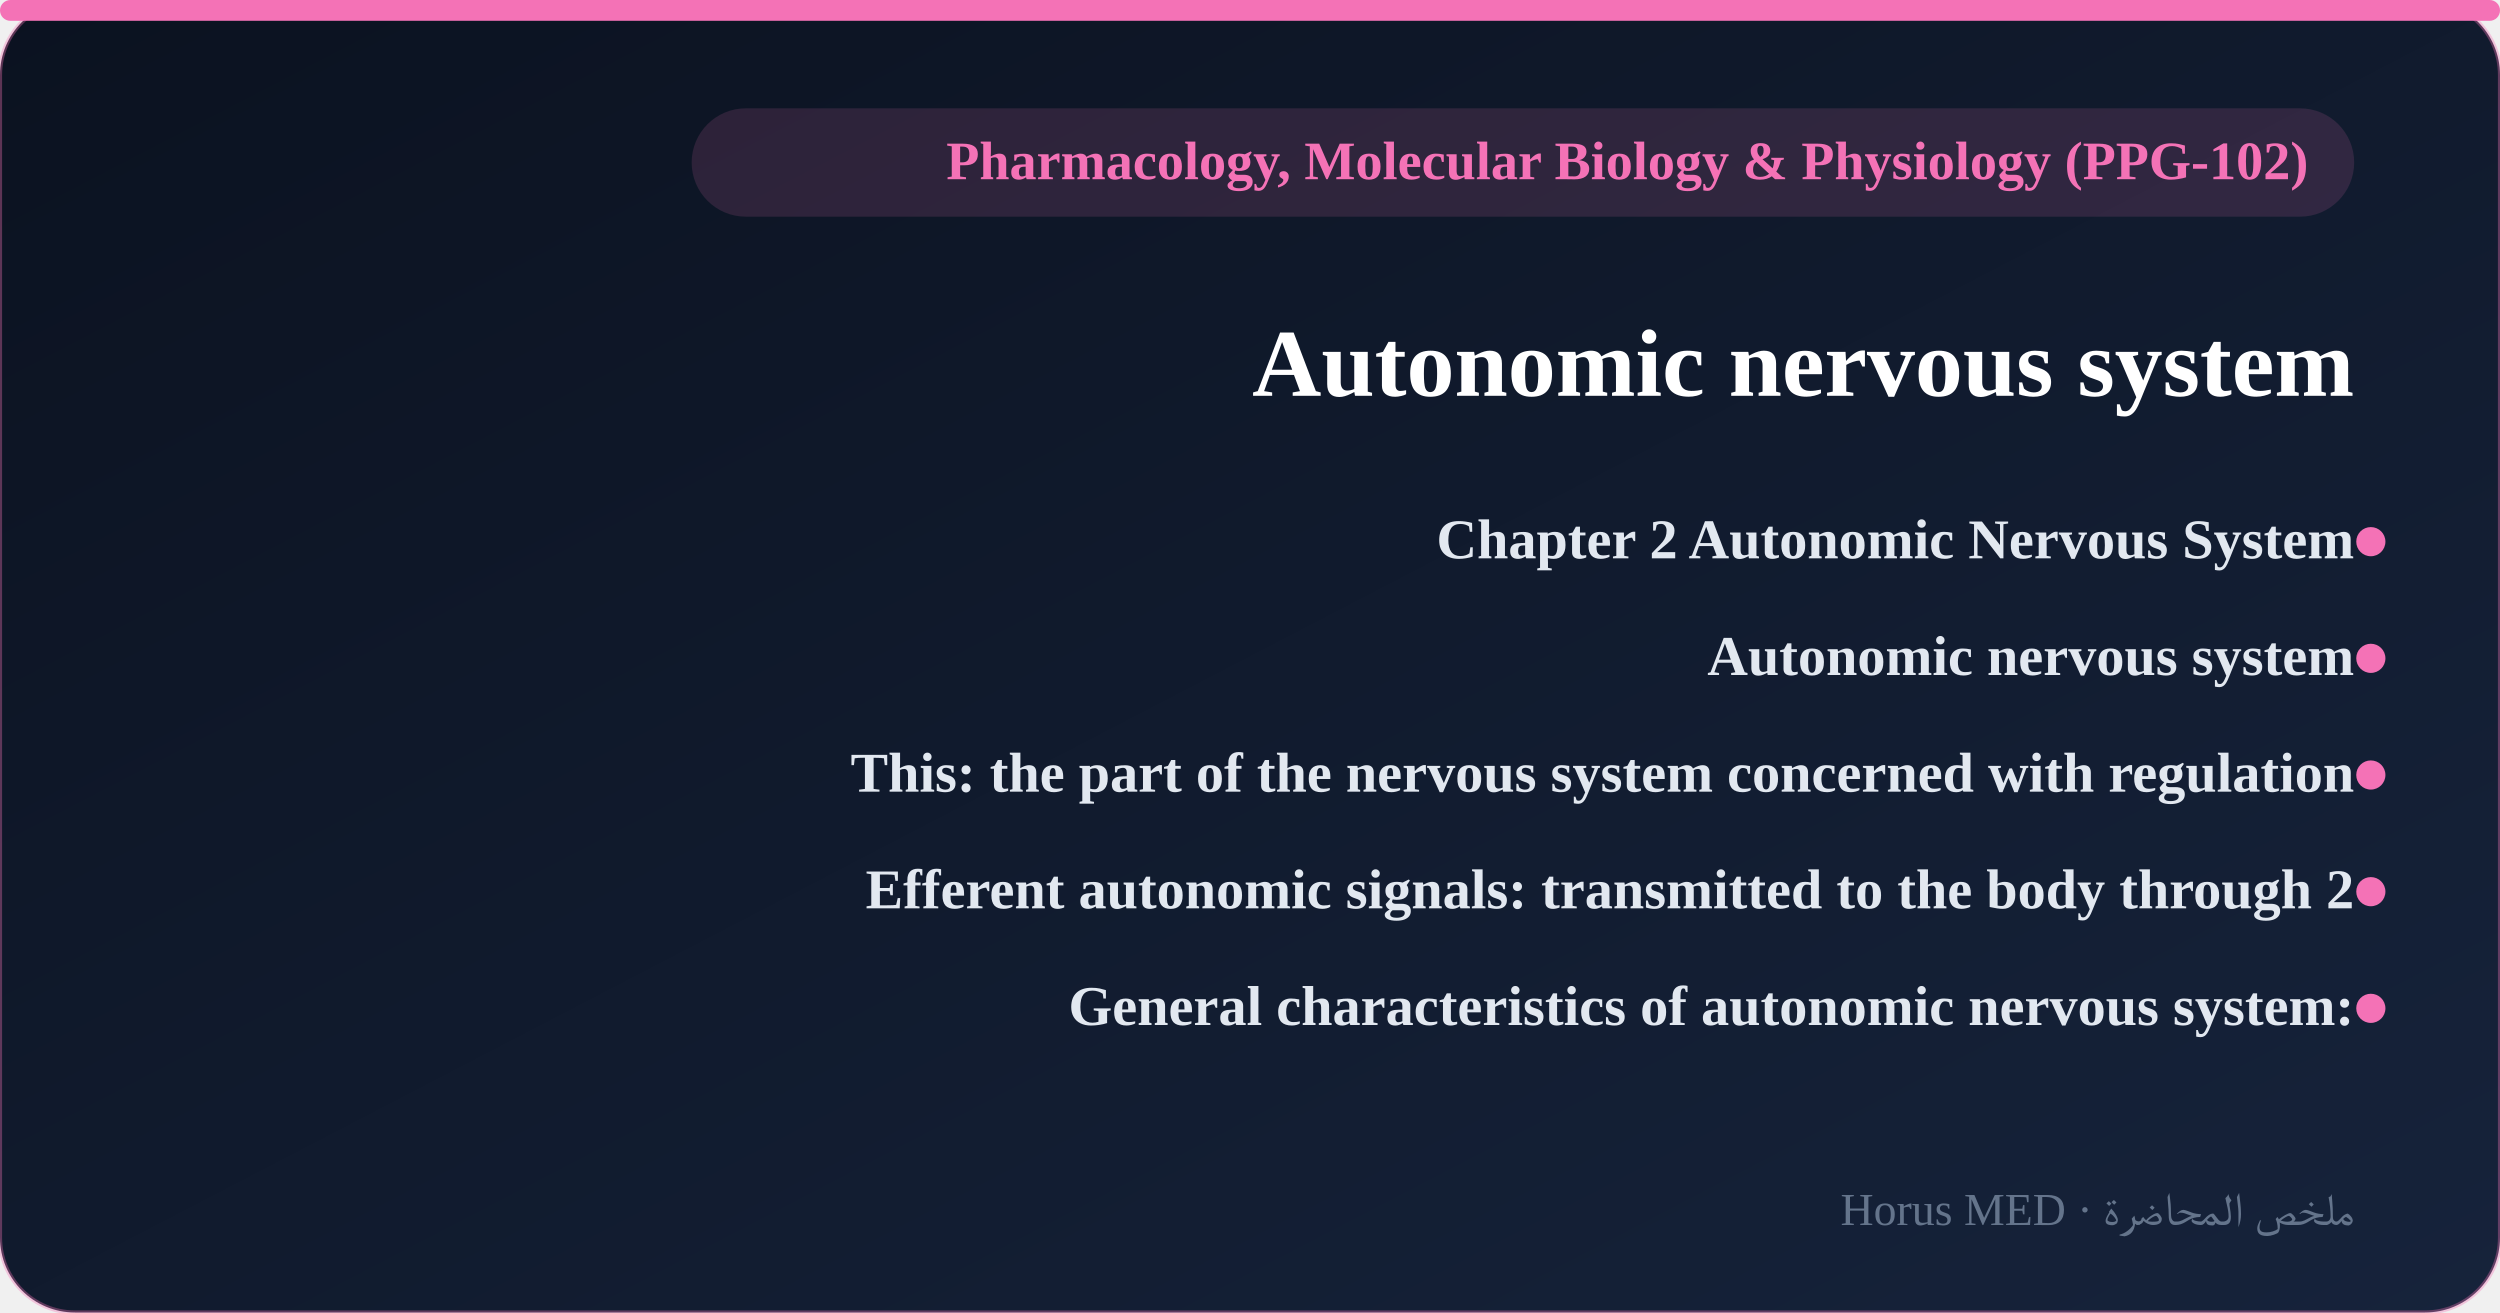
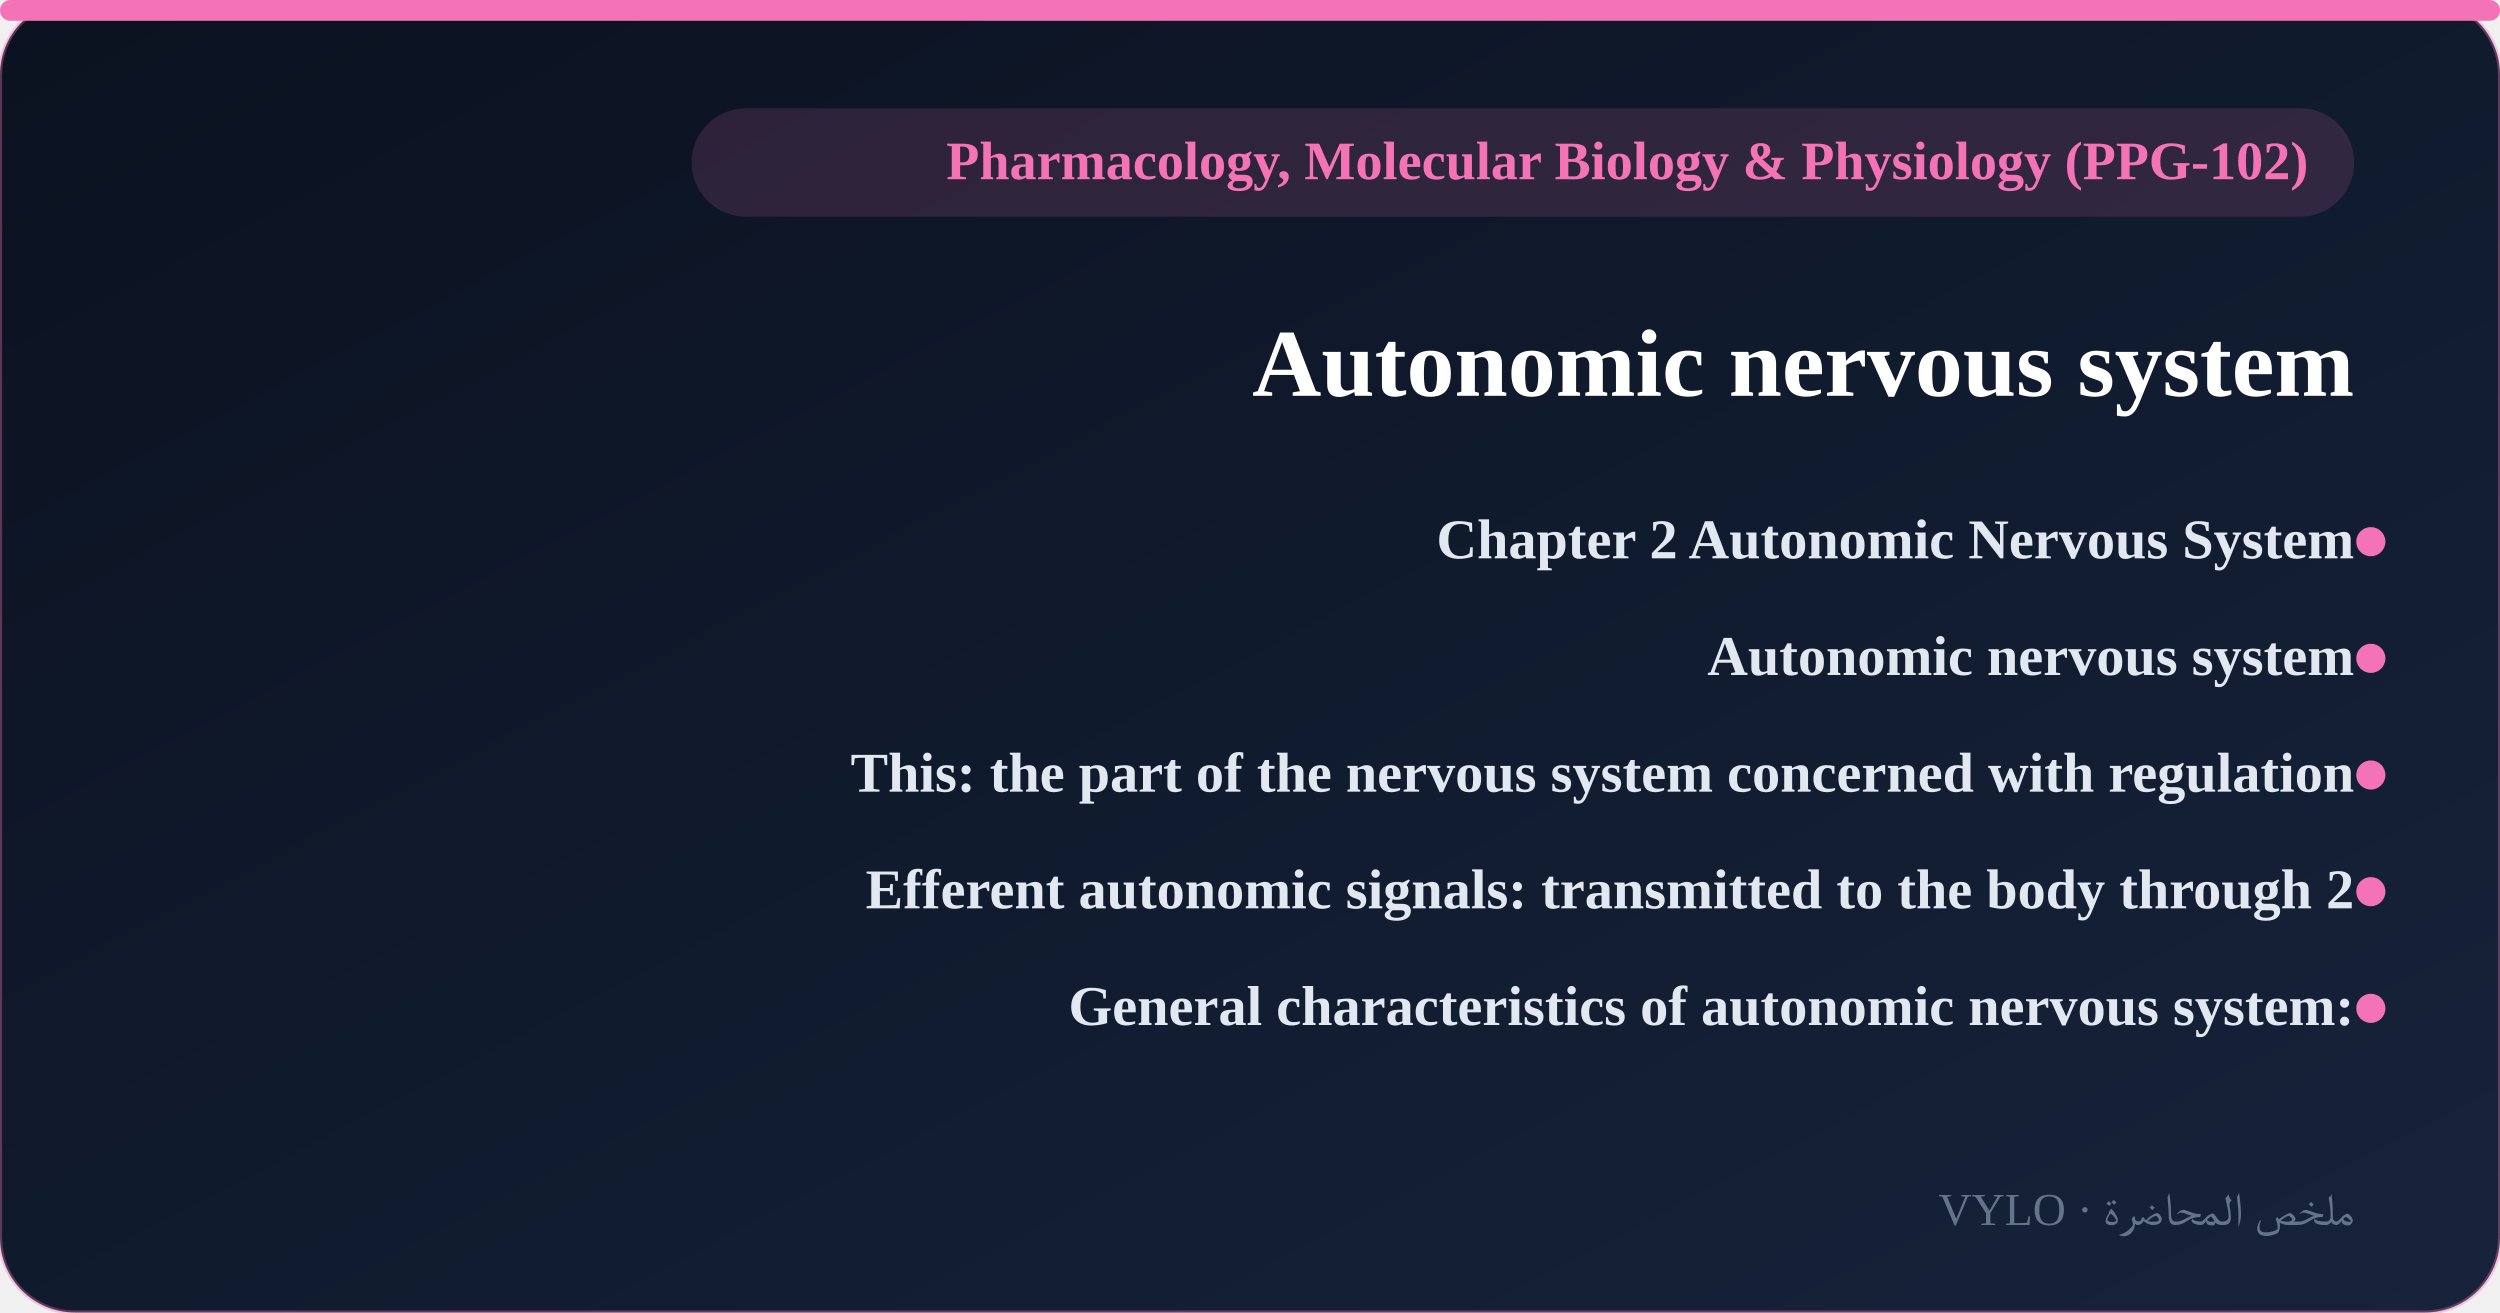
<svg xmlns="http://www.w3.org/2000/svg" width="1200" height="630" viewBox="0 0 1200 630">
  <defs>
    <linearGradient id="bg" x1="0" y1="0" x2="1" y2="1">
      <stop offset="0" stop-color="#0b1220" />
      <stop offset="1" stop-color="#16233b" />
    </linearGradient>
  </defs>
  <rect width="1200" height="630" rx="36" fill="url(#bg)" />
  <rect width="1200" height="630" rx="36" fill="none" stroke="#f472b6" stroke-opacity="0.35" stroke-width="2" />
  <rect x="0" y="0" width="1200" height="10" rx="5" fill="#f472b6" />
  <rect x="332" y="52" width="798" height="52" rx="26" fill="#f472b6" fill-opacity="0.14" />
  <text x="1108" y="86" text-anchor="end" font-size="26" fill="#f472b6" font-weight="700">Pharmacology, Molecular Biology &amp; Physiology (PPG-102)</text>
  <text x="1130" y="190" text-anchor="end" font-size="46" fill="#ffffff" font-weight="800">
    <tspan x="1130" dy="0">Autonomic nervous system</tspan>
  </text>
  <circle cx="1138" cy="260" r="7" fill="#f472b6" />
  <text x="1130" y="268" text-anchor="end" font-size="27" fill="#e2e8f0" font-weight="600">Chapter 2 Autonomic Nervous System</text>
  <circle cx="1138" cy="316" r="7" fill="#f472b6" />
  <text x="1130" y="324" text-anchor="end" font-size="27" fill="#e2e8f0" font-weight="600">Autonomic nervous system</text>
  <circle cx="1138" cy="372" r="7" fill="#f472b6" />
  <text x="1130" y="380" text-anchor="end" font-size="27" fill="#e2e8f0" font-weight="600">This: the part of the nervous system concerned with regulation</text>
  <circle cx="1138" cy="428" r="7" fill="#f472b6" />
  <text x="1130" y="436" text-anchor="end" font-size="27" fill="#e2e8f0" font-weight="600">Efferent autonomic signals: transmitted to the body through 2</text>
  <circle cx="1138" cy="484" r="7" fill="#f472b6" />
  <text x="1130" y="492" text-anchor="end" font-size="27" fill="#e2e8f0" font-weight="600">General characteristics of autonomic nervous system:</text>
-   <text x="1130" y="588" text-anchor="end" font-size="22" fill="#64748b">Horus MED · ملخص المحاضرة</text>
+   <text x="1130" y="588" text-anchor="end" font-size="22" fill="#64748b">VYLO · ملخص المحاضرة</text>
</svg>
